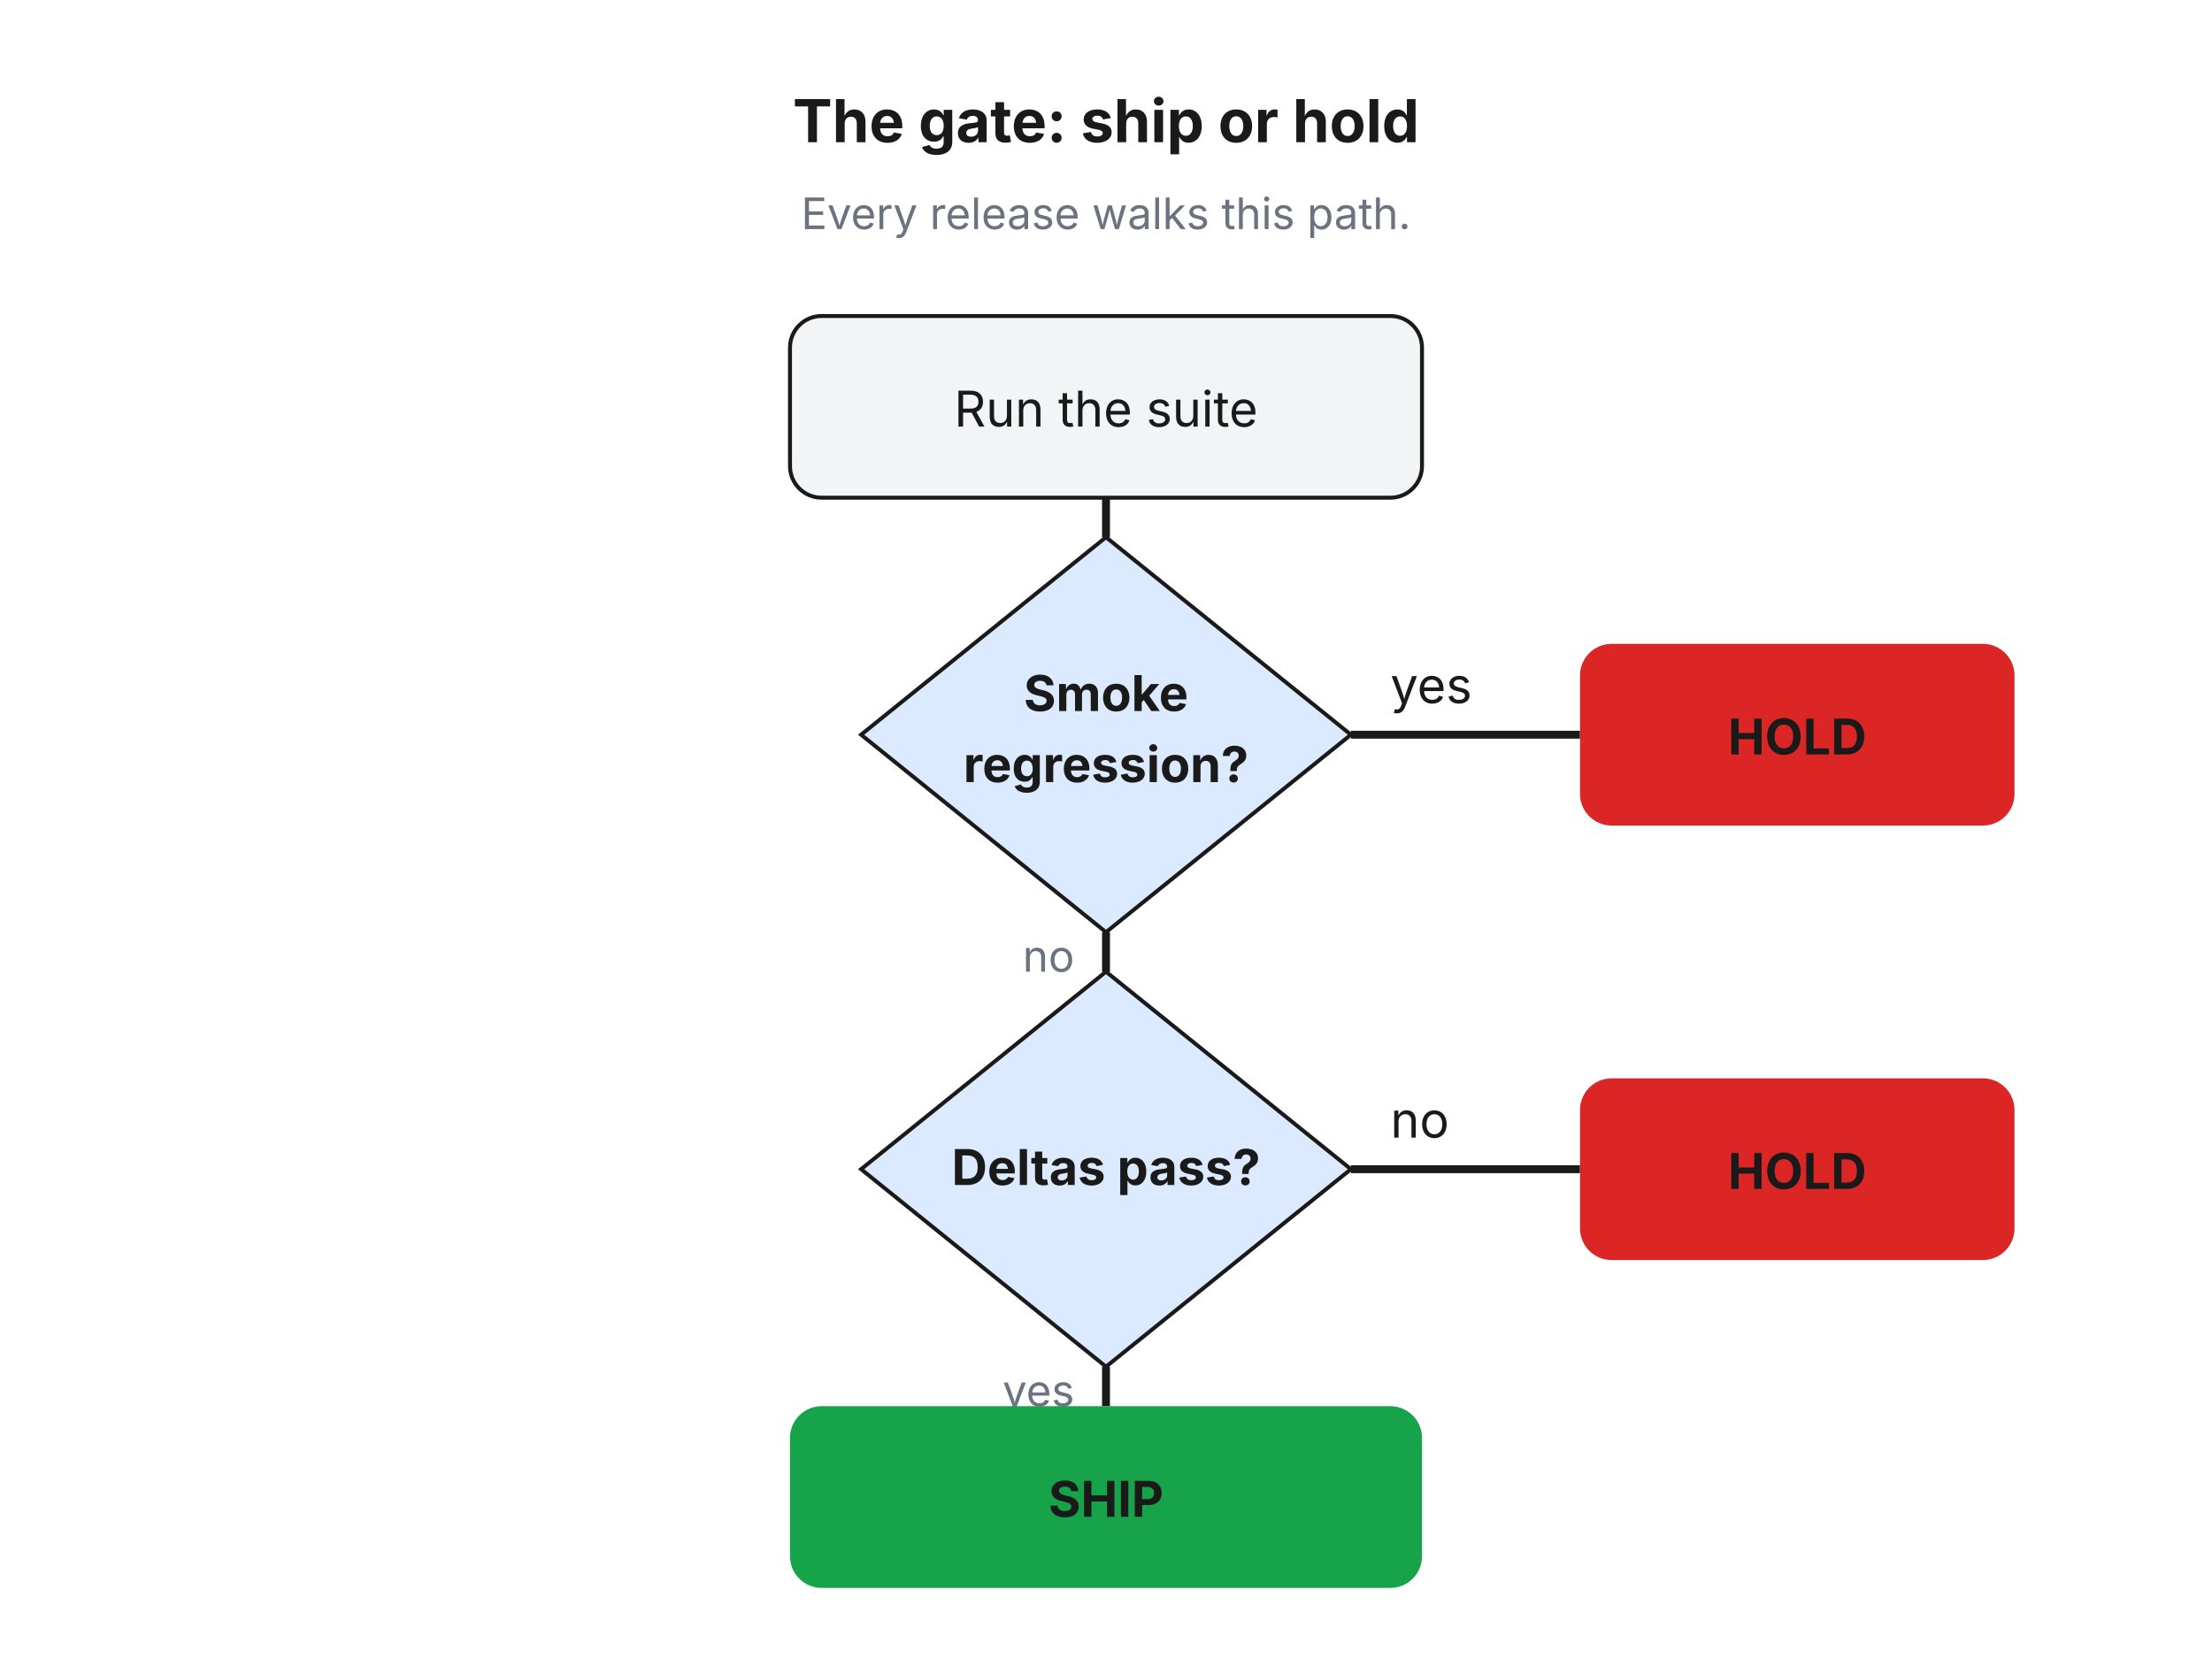
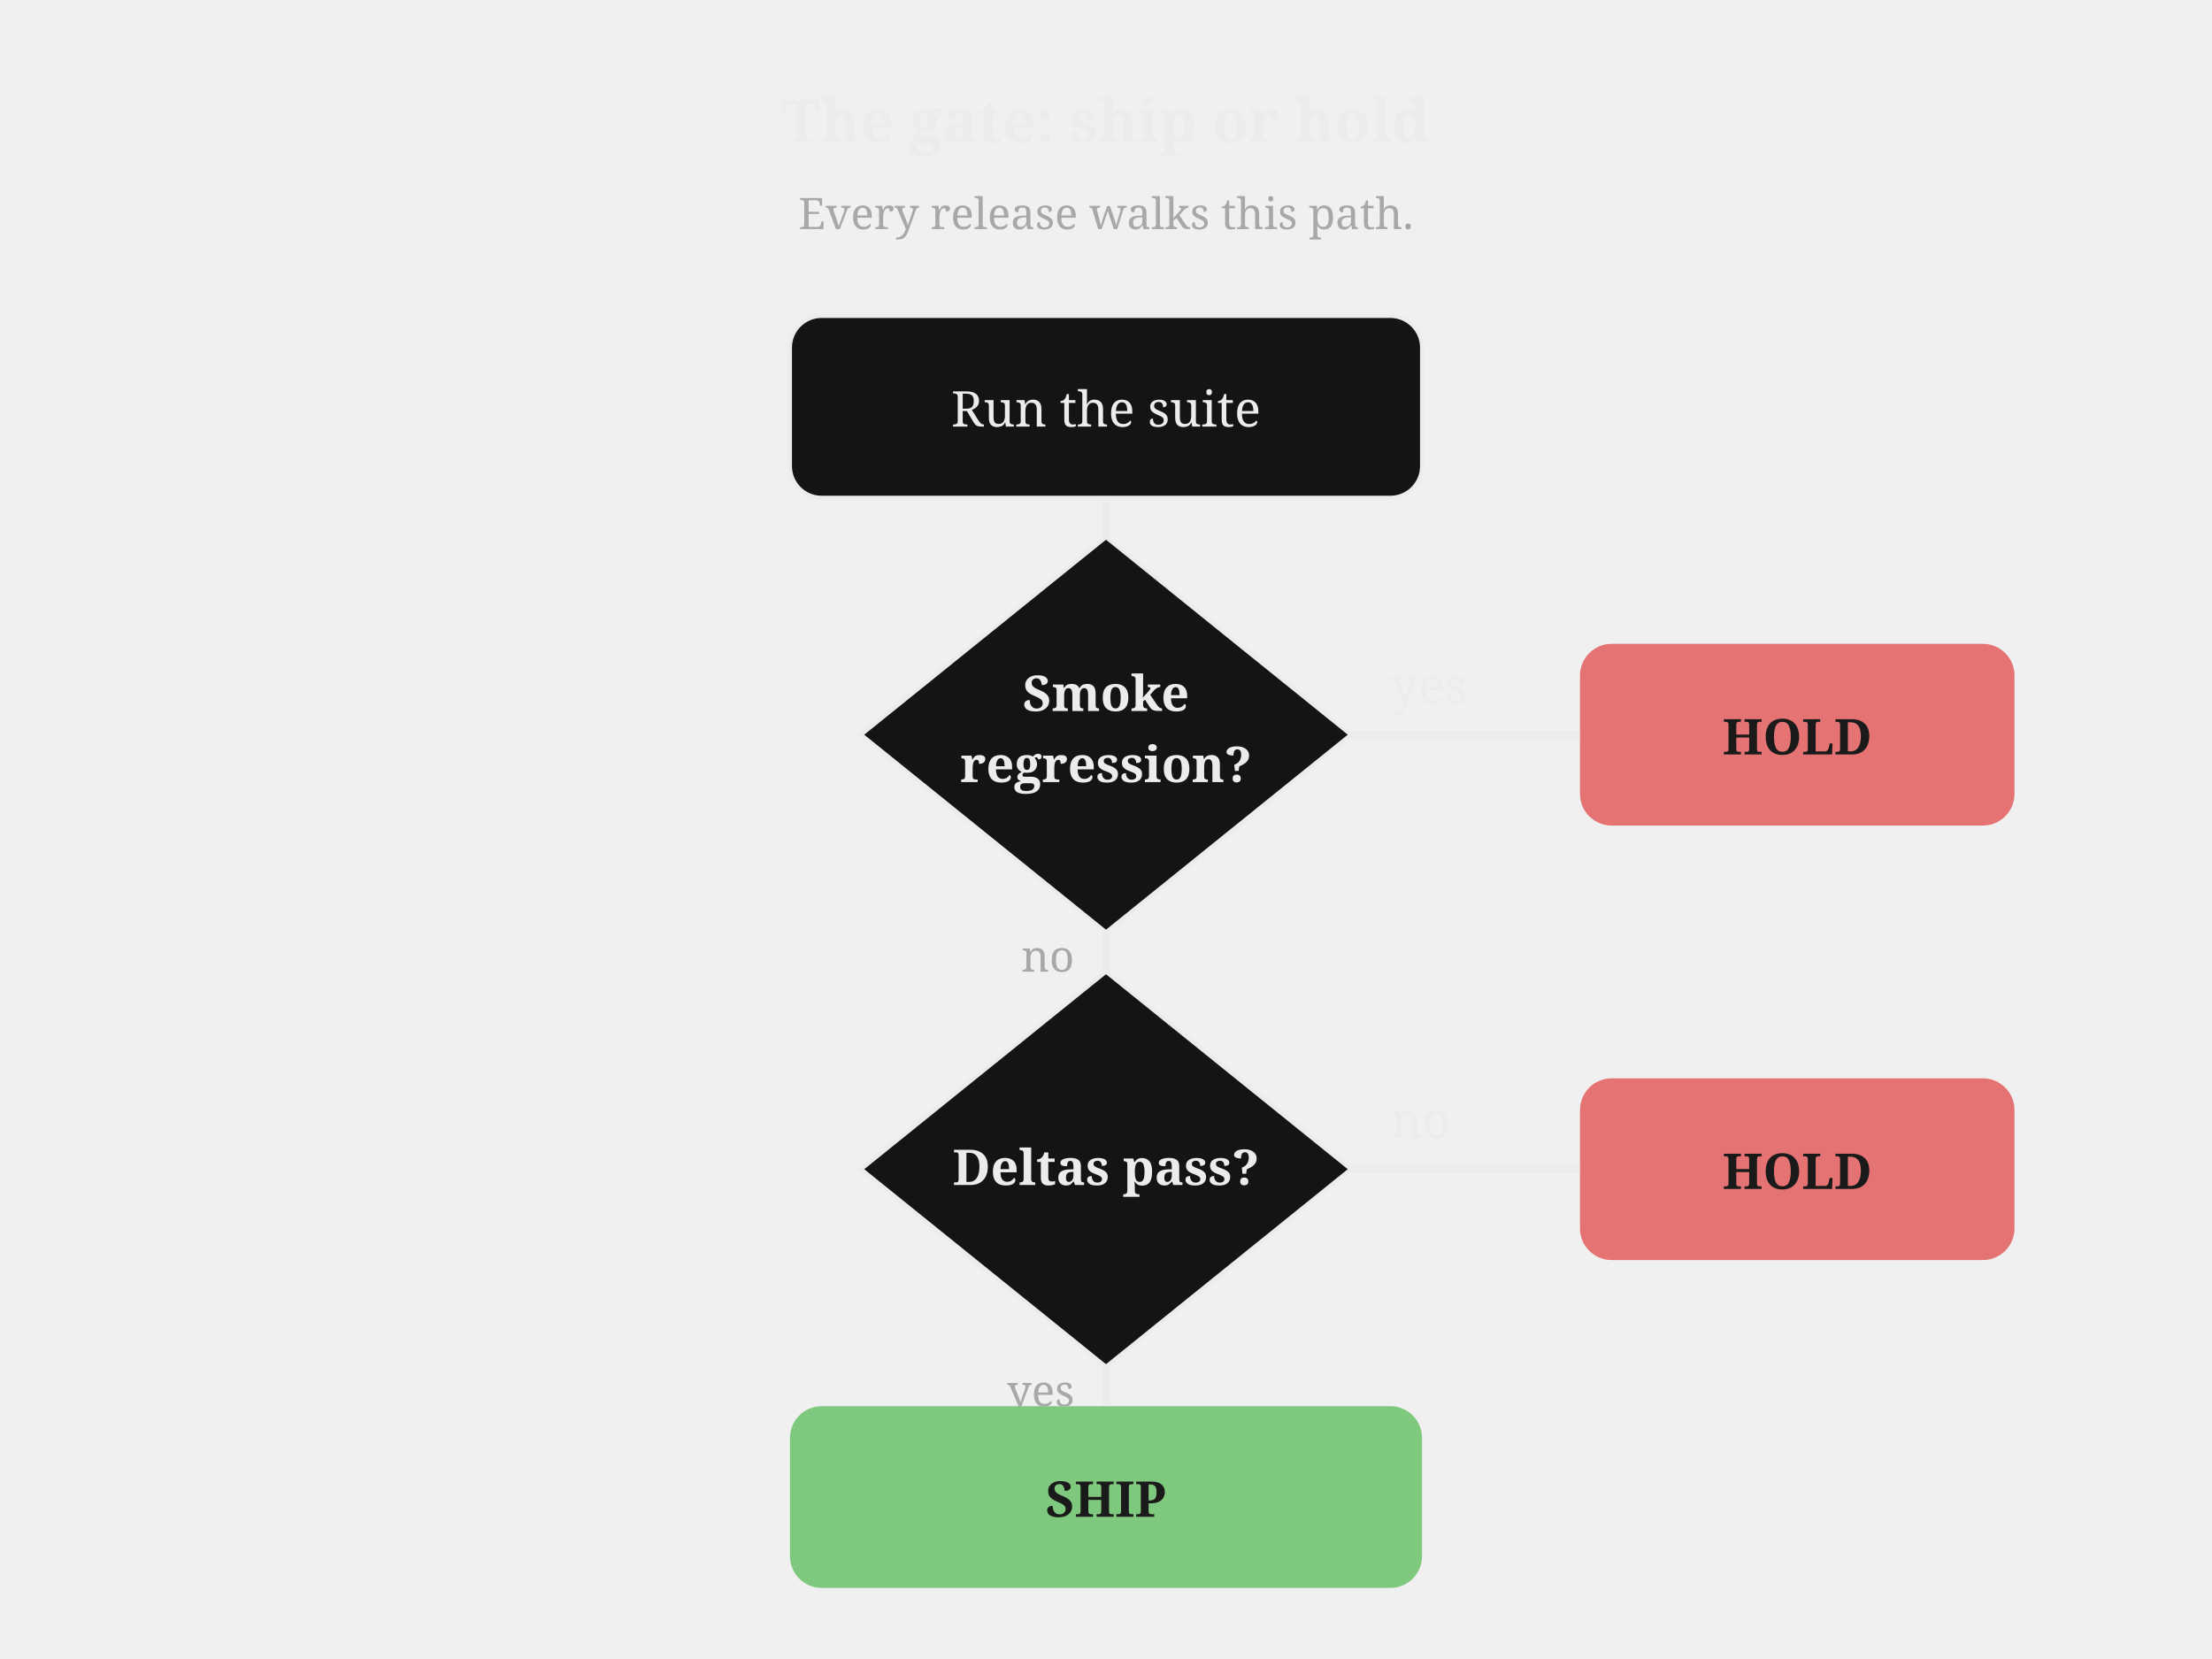
<svg xmlns="http://www.w3.org/2000/svg" width="560" height="420" viewBox="0 0 560 420" role="img" aria-label="The gate decision: ship or hold">
-   <rect width="560" height="420" fill="#ffffff" />
-   <style>text{font-family:system-ui,-apple-system,sans-serif;fill:#1a1a1a} .t{font-size:15px;font-weight:700} .s{font-size:12.5px} .xs{font-size:11px;fill:#6b7280} .b{font-weight:700}</style>
+   <style>text{font-family:'Charis SIL',Georgia,serif;fill:#ececec} .t{font-size:15px;font-weight:700} .s{font-size:12.5px} .xs{font-size:11px;fill:#a8a8a8} .b{font-weight:700}</style>
  <text x="280" y="36" text-anchor="middle" class="t">The gate: ship or hold</text>
  <text x="280" y="58" text-anchor="middle" class="xs">Every release walks this path.</text>
-   <rect x="200" y="80" width="160" height="46" rx="8" fill="#f3f4f6" stroke="#1a1a1a" />
+   <rect x="200" y="80" width="160" height="46" rx="8" fill="#141414" stroke="#ececec" />
  <text x="280" y="108" text-anchor="middle" class="s">Run the suite</text>
-   <line x1="280" y1="126" x2="280" y2="136" stroke="#1a1a1a" stroke-width="2" />
-   <polygon points="280,136 342,186 280,236 218,186" fill="#dbeafe" stroke="#1a1a1a" />
+   <line x1="280" y1="126" x2="280" y2="136" stroke="#ececec" stroke-width="2" />
+   <polygon points="280,136 342,186 280,236 218,186" fill="#141414" stroke="#ececec" />
  <text x="280" y="180" text-anchor="middle" class="s b">Smoke</text>
  <text x="280" y="198" text-anchor="middle" class="s b">regression?</text>
-   <line x1="342" y1="186" x2="400" y2="186" stroke="#1a1a1a" stroke-width="2" />
-   <text x="352" y="178" class="s" fill="#dc2626">yes</text>
-   <rect x="400" y="163" width="110" height="46" rx="8" fill="#dc2626" />
-   <text x="455" y="191" text-anchor="middle" class="s b" fill="#fff">HOLD</text>
-   <line x1="280" y1="236" x2="280" y2="246" stroke="#1a1a1a" stroke-width="2" />
+   <line x1="342" y1="186" x2="400" y2="186" stroke="#ececec" stroke-width="2" />
+   <text x="352" y="178" class="s" fill="#e57373">yes</text>
+   <rect x="400" y="163" width="110" height="46" rx="8" fill="#e57373" />
+   <text x="455" y="191" text-anchor="middle" class="s b" fill="#fff" style="fill:#1a1a1a">HOLD</text>
+   <line x1="280" y1="236" x2="280" y2="246" stroke="#ececec" stroke-width="2" />
  <text x="272" y="246" text-anchor="end" class="xs">no</text>
-   <polygon points="280,246 342,296 280,346 218,296" fill="#dbeafe" stroke="#1a1a1a" />
+   <polygon points="280,246 342,296 280,346 218,296" fill="#141414" stroke="#ececec" />
  <text x="280" y="300" text-anchor="middle" class="s b">Deltas pass?</text>
-   <line x1="342" y1="296" x2="400" y2="296" stroke="#1a1a1a" stroke-width="2" />
-   <text x="352" y="288" class="s" fill="#dc2626">no</text>
-   <rect x="400" y="273" width="110" height="46" rx="8" fill="#dc2626" />
-   <text x="455" y="301" text-anchor="middle" class="s b" fill="#fff">HOLD</text>
-   <line x1="280" y1="346" x2="280" y2="356" stroke="#1a1a1a" stroke-width="2" />
+   <line x1="342" y1="296" x2="400" y2="296" stroke="#ececec" stroke-width="2" />
+   <text x="352" y="288" class="s" fill="#e57373">no</text>
+   <rect x="400" y="273" width="110" height="46" rx="8" fill="#e57373" />
+   <text x="455" y="301" text-anchor="middle" class="s b" fill="#fff" style="fill:#1a1a1a">HOLD</text>
+   <line x1="280" y1="346" x2="280" y2="356" stroke="#ececec" stroke-width="2" />
  <text x="272" y="356" text-anchor="end" class="xs">yes</text>
-   <rect x="200" y="356" width="160" height="46" rx="8" fill="#16a34a" />
-   <text x="280" y="384" text-anchor="middle" class="s b" fill="#fff">SHIP</text>
+   <rect x="200" y="356" width="160" height="46" rx="8" fill="#7fc97f" />
+   <text x="280" y="384" text-anchor="middle" class="s b" fill="#fff" style="fill:#1a1a1a">SHIP</text>
</svg>
